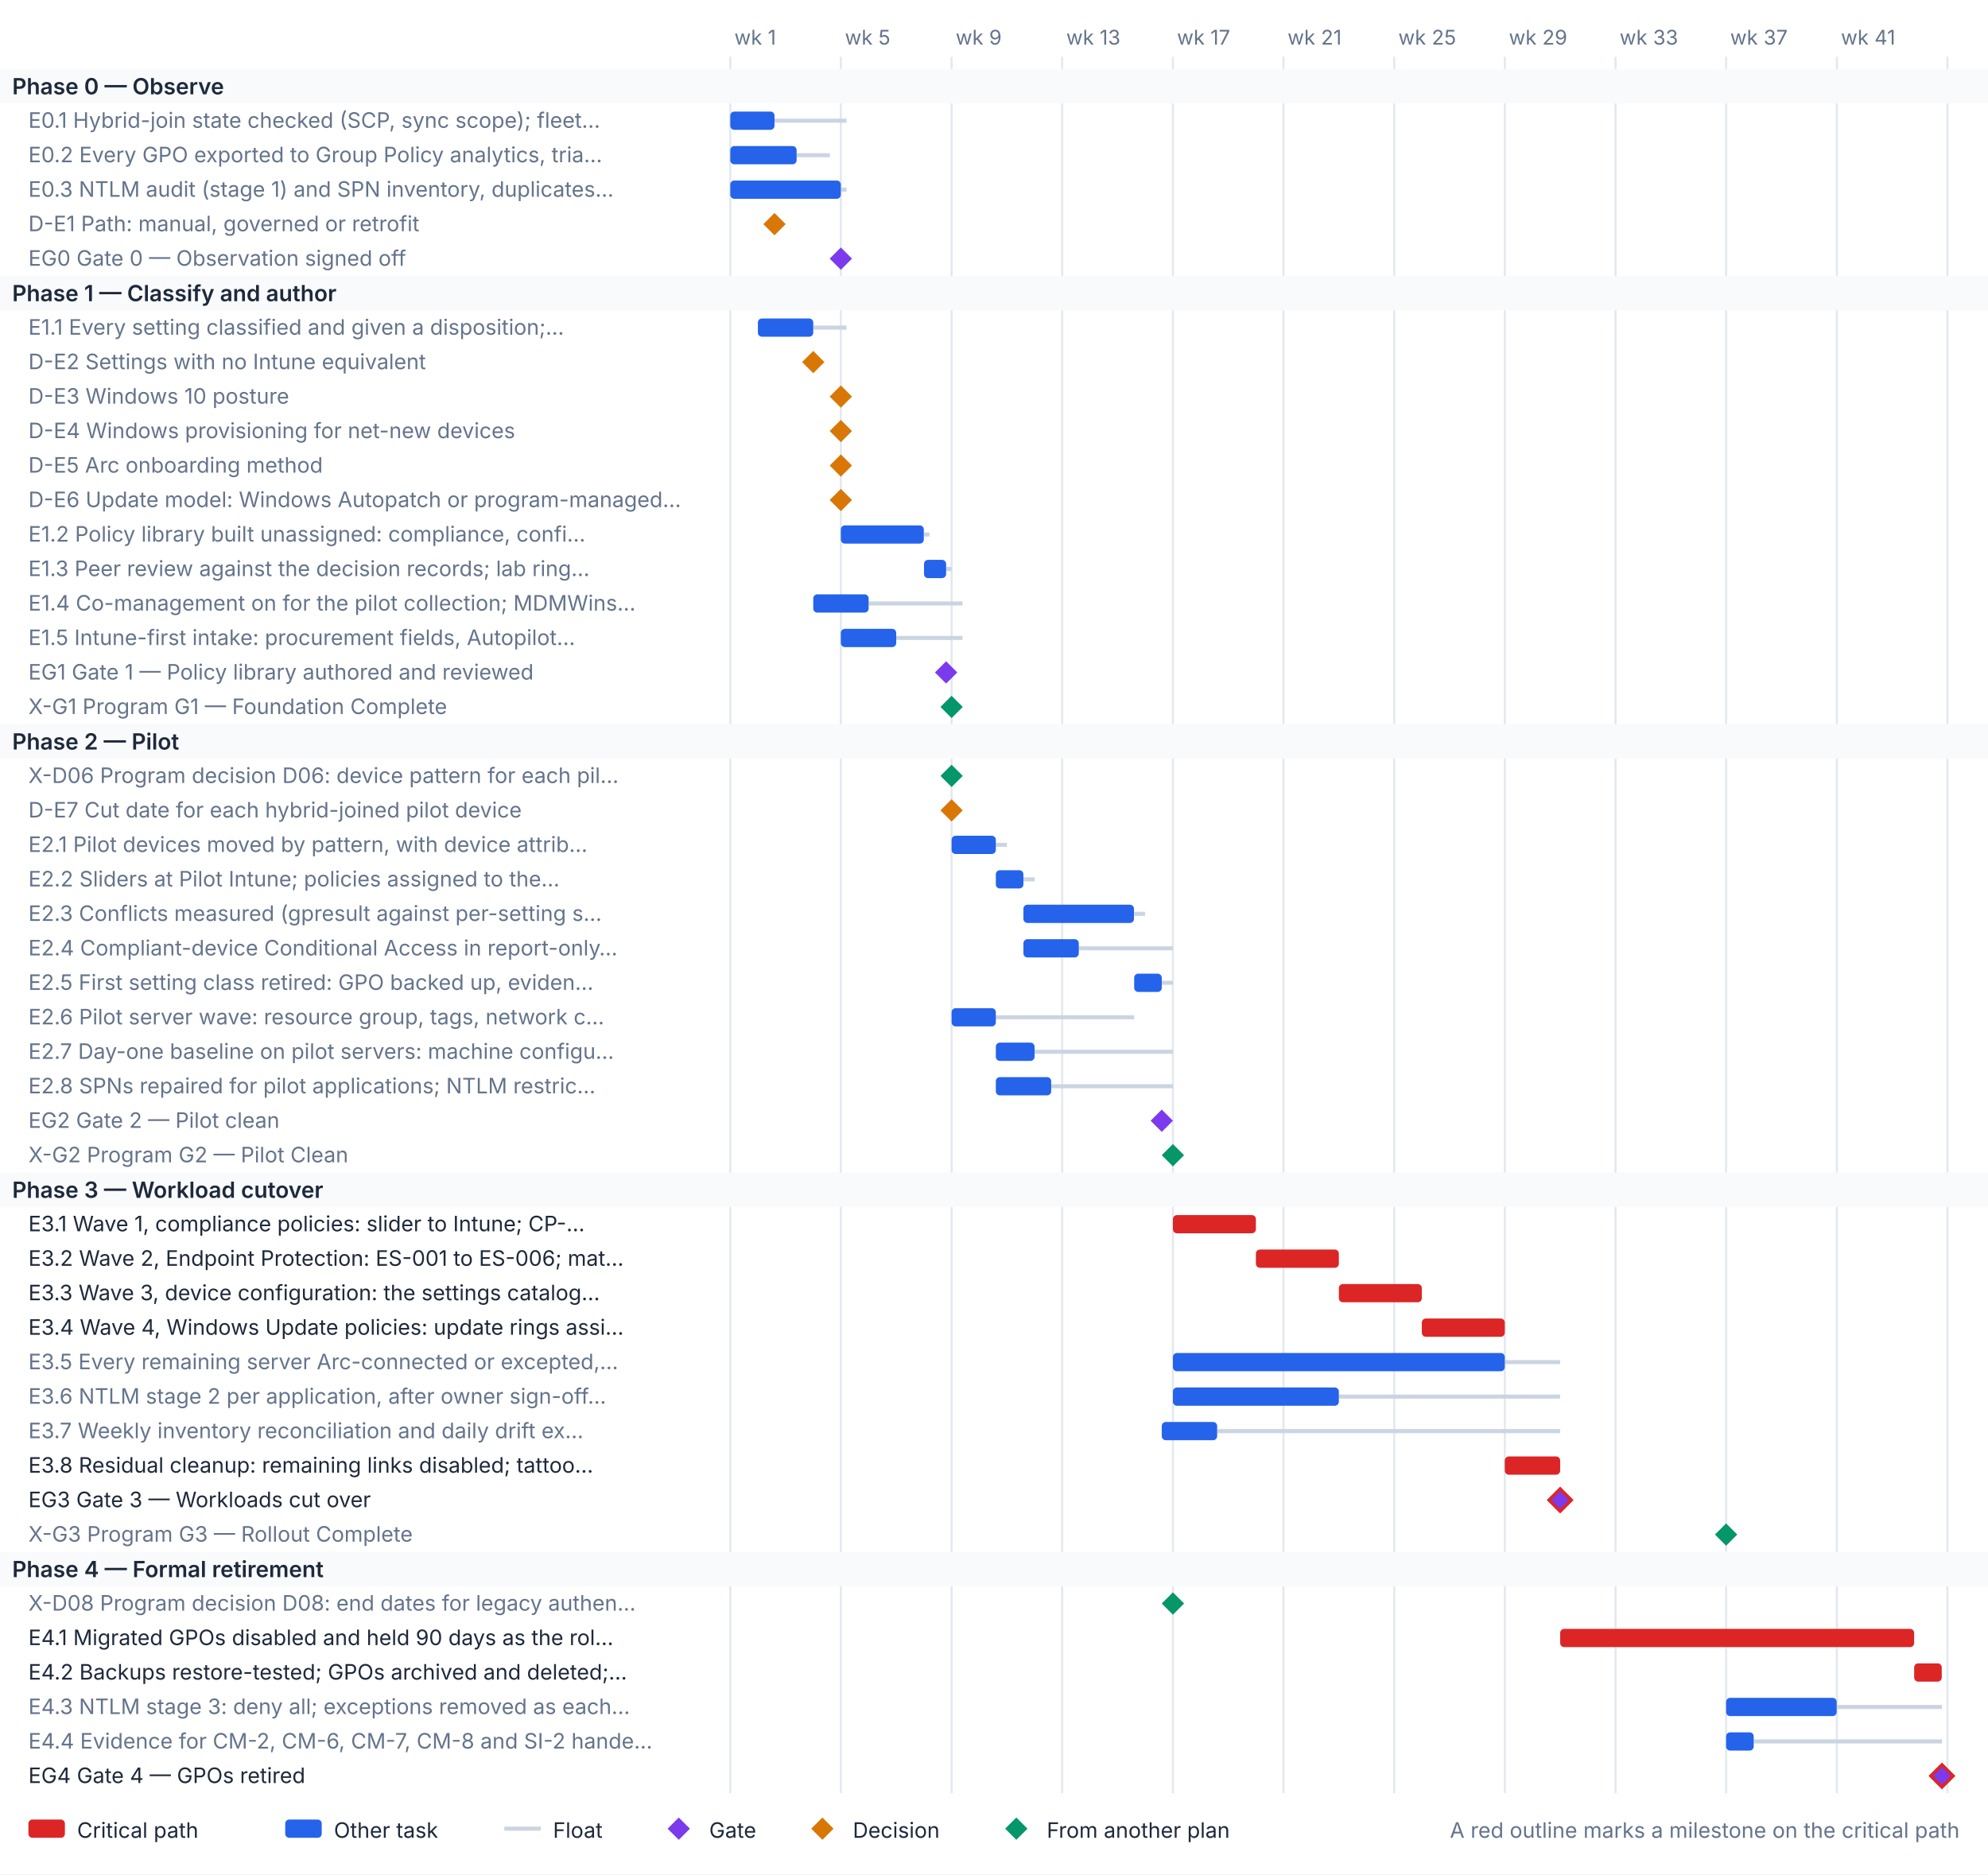
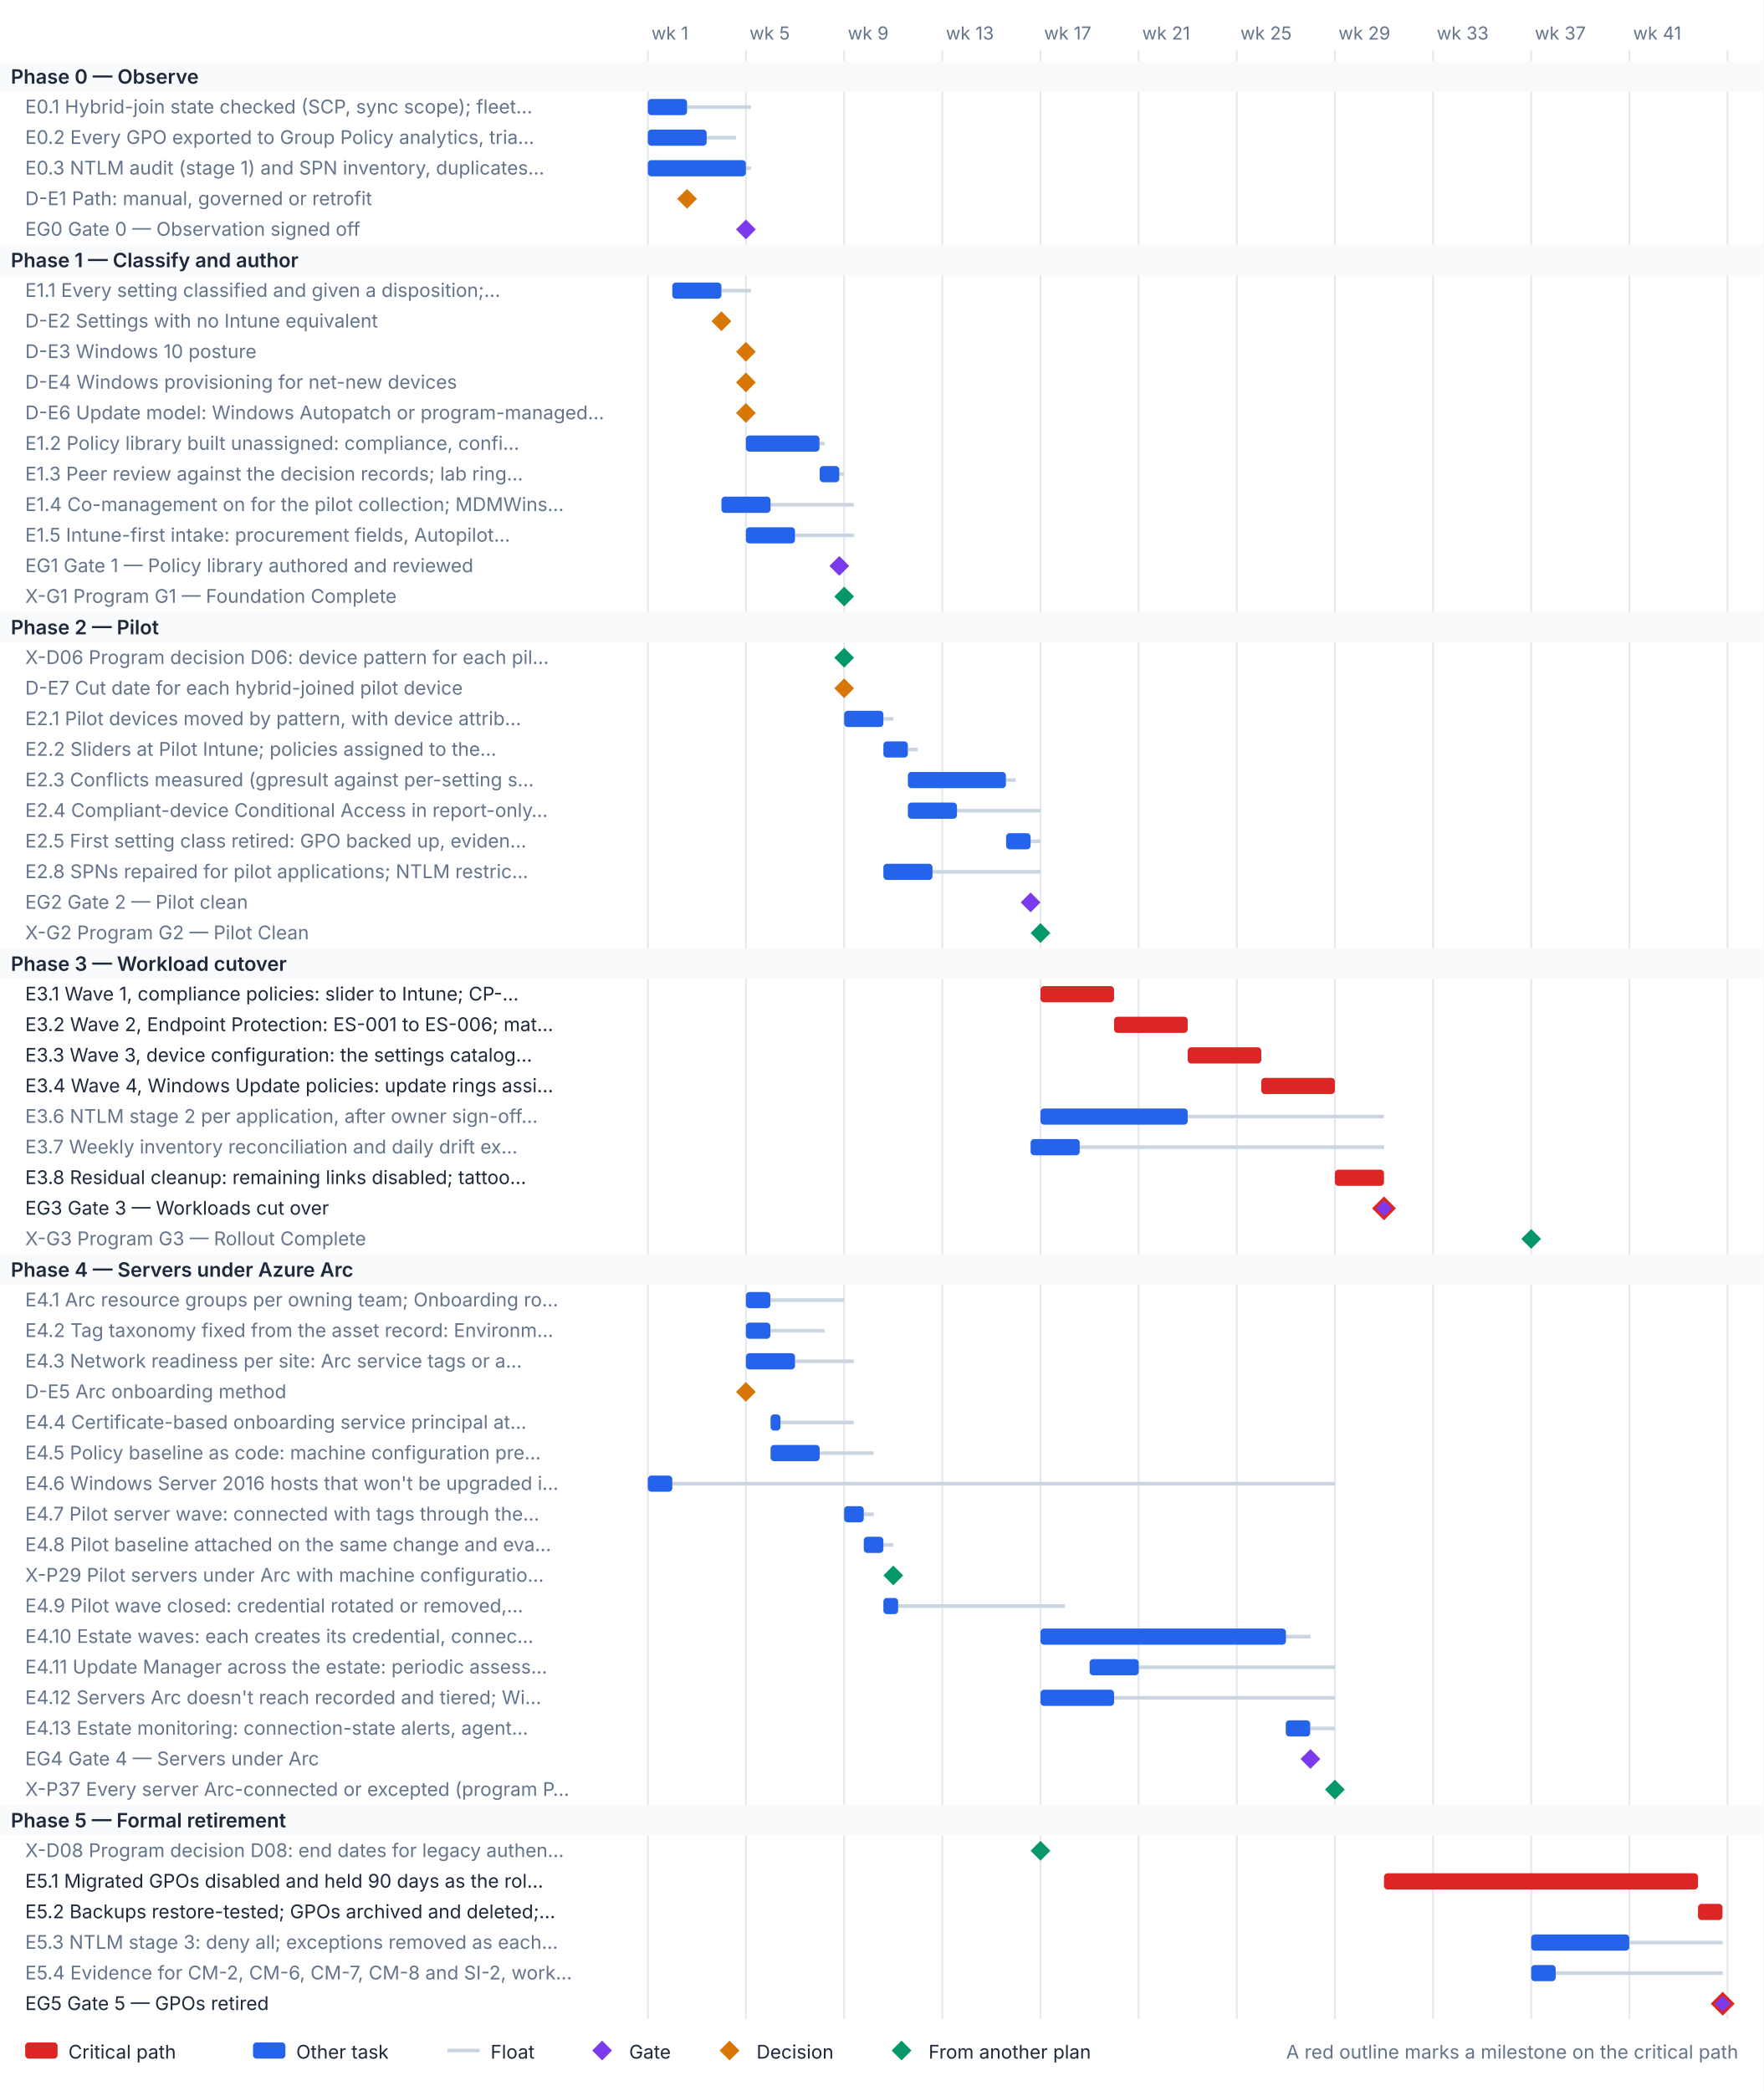
- <svg xmlns="http://www.w3.org/2000/svg" width="980" height="924" viewBox="0 0 980 924" role="img" aria-labelledby="t d" font-family="Inter, 'DM Sans', Arial, sans-serif">
-   <rect width="980" height="924" fill="#ffffff" />
-   <line x1="360.0" y1="28" x2="360.0" y2="884" stroke="#e2e8f0" stroke-width="1" />
+ <svg xmlns="http://www.w3.org/2000/svg" width="980" height="1162" viewBox="0 0 980 1162" role="img" aria-labelledby="t d" font-family="Inter, 'DM Sans', Arial, sans-serif">
+   <rect width="980" height="1162" fill="#ffffff" />
+   <line x1="360.0" y1="28" x2="360.0" y2="1122" stroke="#e2e8f0" stroke-width="1" />
  <text x="362.0" y="22" font-size="10" fill="#64748b">wk 1</text>
-   <line x1="414.5" y1="28" x2="414.5" y2="884" stroke="#e2e8f0" stroke-width="1" />
+   <line x1="414.5" y1="28" x2="414.5" y2="1122" stroke="#e2e8f0" stroke-width="1" />
  <text x="416.5" y="22" font-size="10" fill="#64748b">wk 5</text>
-   <line x1="469.1" y1="28" x2="469.1" y2="884" stroke="#e2e8f0" stroke-width="1" />
+   <line x1="469.1" y1="28" x2="469.1" y2="1122" stroke="#e2e8f0" stroke-width="1" />
  <text x="471.1" y="22" font-size="10" fill="#64748b">wk 9</text>
-   <line x1="523.6" y1="28" x2="523.6" y2="884" stroke="#e2e8f0" stroke-width="1" />
+   <line x1="523.6" y1="28" x2="523.6" y2="1122" stroke="#e2e8f0" stroke-width="1" />
  <text x="525.6" y="22" font-size="10" fill="#64748b">wk 13</text>
-   <line x1="578.2" y1="28" x2="578.2" y2="884" stroke="#e2e8f0" stroke-width="1" />
+   <line x1="578.2" y1="28" x2="578.2" y2="1122" stroke="#e2e8f0" stroke-width="1" />
  <text x="580.2" y="22" font-size="10" fill="#64748b">wk 17</text>
-   <line x1="632.7" y1="28" x2="632.7" y2="884" stroke="#e2e8f0" stroke-width="1" />
+   <line x1="632.7" y1="28" x2="632.7" y2="1122" stroke="#e2e8f0" stroke-width="1" />
  <text x="634.7" y="22" font-size="10" fill="#64748b">wk 21</text>
-   <line x1="687.3" y1="28" x2="687.3" y2="884" stroke="#e2e8f0" stroke-width="1" />
+   <line x1="687.3" y1="28" x2="687.3" y2="1122" stroke="#e2e8f0" stroke-width="1" />
  <text x="689.3" y="22" font-size="10" fill="#64748b">wk 25</text>
-   <line x1="741.8" y1="28" x2="741.8" y2="884" stroke="#e2e8f0" stroke-width="1" />
+   <line x1="741.8" y1="28" x2="741.8" y2="1122" stroke="#e2e8f0" stroke-width="1" />
  <text x="743.8" y="22" font-size="10" fill="#64748b">wk 29</text>
-   <line x1="796.4" y1="28" x2="796.4" y2="884" stroke="#e2e8f0" stroke-width="1" />
+   <line x1="796.4" y1="28" x2="796.4" y2="1122" stroke="#e2e8f0" stroke-width="1" />
  <text x="798.4" y="22" font-size="10" fill="#64748b">wk 33</text>
-   <line x1="850.9" y1="28" x2="850.9" y2="884" stroke="#e2e8f0" stroke-width="1" />
+   <line x1="850.9" y1="28" x2="850.9" y2="1122" stroke="#e2e8f0" stroke-width="1" />
  <text x="852.9" y="22" font-size="10" fill="#64748b">wk 37</text>
-   <line x1="905.5" y1="28" x2="905.5" y2="884" stroke="#e2e8f0" stroke-width="1" />
+   <line x1="905.5" y1="28" x2="905.5" y2="1122" stroke="#e2e8f0" stroke-width="1" />
  <text x="907.5" y="22" font-size="10" fill="#64748b">wk 41</text>
-   <line x1="960.0" y1="28" x2="960.0" y2="884" stroke="#e2e8f0" stroke-width="1" />
+   <line x1="960.0" y1="28" x2="960.0" y2="1122" stroke="#e2e8f0" stroke-width="1" />
  <rect x="0" y="34" width="980" height="17" fill="#f8fafc" />
  <text x="6" y="46.5" font-size="11" font-weight="600" fill="#1e293b">Phase 0 — Observe</text>
  <text x="14" y="63" font-size="10.5" fill="#64748b">E0.1  Hybrid-join state checked (SCP, sync scope); fleet…</text>
  <line x1="381.8" y1="59.5" x2="417.3" y2="59.5" stroke="#cbd5e1" stroke-width="2" />
  <rect x="360.0" y="55" width="21.8" height="9" rx="2" fill="#2563EB" />
  <text x="14" y="80" font-size="10.5" fill="#64748b">E0.2  Every GPO exported to Group Policy analytics, tria…</text>
  <line x1="392.7" y1="76.5" x2="409.1" y2="76.5" stroke="#cbd5e1" stroke-width="2" />
  <rect x="360.0" y="72" width="32.7" height="9" rx="2" fill="#2563EB" />
  <text x="14" y="97" font-size="10.5" fill="#64748b">E0.3  NTLM audit (stage 1) and SPN inventory, duplicates…</text>
  <line x1="414.5" y1="93.5" x2="417.3" y2="93.5" stroke="#cbd5e1" stroke-width="2" />
  <rect x="360.0" y="89" width="54.5" height="9" rx="2" fill="#2563EB" />
  <text x="14" y="114" font-size="10.5" fill="#64748b">D-E1  Path: manual, governed or retrofit</text>
  <path d="M381.8 105.0 L387.3 110.5 L381.8 116.0 L376.3 110.5 Z" fill="#D97706" />
  <text x="14" y="131" font-size="10.5" fill="#64748b">EG0  Gate 0 — Observation signed off</text>
  <path d="M414.5 122.0 L420.0 127.5 L414.5 133.0 L409.0 127.5 Z" fill="#7C3AED" />
  <rect x="0" y="136" width="980" height="17" fill="#f8fafc" />
  <text x="6" y="148.5" font-size="11" font-weight="600" fill="#1e293b">Phase 1 — Classify and author</text>
  <text x="14" y="165" font-size="10.5" fill="#64748b">E1.1  Every setting classified and given a disposition;…</text>
  <line x1="400.9" y1="161.5" x2="417.3" y2="161.5" stroke="#cbd5e1" stroke-width="2" />
  <rect x="373.6" y="157" width="27.3" height="9" rx="2" fill="#2563EB" />
  <text x="14" y="182" font-size="10.5" fill="#64748b">D-E2  Settings with no Intune equivalent</text>
  <path d="M400.9 173.0 L406.4 178.5 L400.9 184.0 L395.4 178.5 Z" fill="#D97706" />
  <text x="14" y="199" font-size="10.5" fill="#64748b">D-E3  Windows 10 posture</text>
  <path d="M414.5 190.0 L420.0 195.5 L414.5 201.0 L409.0 195.5 Z" fill="#D97706" />
  <text x="14" y="216" font-size="10.5" fill="#64748b">D-E4  Windows provisioning for net-new devices</text>
  <path d="M414.5 207.0 L420.0 212.5 L414.5 218.0 L409.0 212.5 Z" fill="#D97706" />
-   <text x="14" y="233" font-size="10.5" fill="#64748b">D-E5  Arc onboarding method</text>
+   <text x="14" y="233" font-size="10.5" fill="#64748b">D-E6  Update model: Windows Autopatch or program-managed…</text>
  <path d="M414.5 224.0 L420.0 229.5 L414.5 235.0 L409.0 229.5 Z" fill="#D97706" />
-   <text x="14" y="250" font-size="10.5" fill="#64748b">D-E6  Update model: Windows Autopatch or program-managed…</text>
-   <path d="M414.5 241.0 L420.0 246.5 L414.5 252.0 L409.0 246.5 Z" fill="#D97706" />
-   <text x="14" y="267" font-size="10.5" fill="#64748b">E1.2  Policy library built unassigned: compliance, confi…</text>
-   <line x1="455.5" y1="263.5" x2="458.2" y2="263.5" stroke="#cbd5e1" stroke-width="2" />
-   <rect x="414.5" y="259" width="40.9" height="9" rx="2" fill="#2563EB" />
-   <text x="14" y="284" font-size="10.5" fill="#64748b">E1.3  Peer review against the decision records; lab ring…</text>
-   <line x1="466.4" y1="280.5" x2="469.1" y2="280.5" stroke="#cbd5e1" stroke-width="2" />
-   <rect x="455.5" y="276" width="10.9" height="9" rx="2" fill="#2563EB" />
-   <text x="14" y="301" font-size="10.5" fill="#64748b">E1.4  Co-management on for the pilot collection; MDMWins…</text>
-   <line x1="428.2" y1="297.5" x2="474.5" y2="297.5" stroke="#cbd5e1" stroke-width="2" />
-   <rect x="400.9" y="293" width="27.3" height="9" rx="2" fill="#2563EB" />
-   <text x="14" y="318" font-size="10.5" fill="#64748b">E1.5  Intune-first intake: procurement fields, Autopilot…</text>
-   <line x1="441.8" y1="314.5" x2="474.5" y2="314.5" stroke="#cbd5e1" stroke-width="2" />
-   <rect x="414.5" y="310" width="27.3" height="9" rx="2" fill="#2563EB" />
-   <text x="14" y="335" font-size="10.5" fill="#64748b">EG1  Gate 1 — Policy library authored and reviewed</text>
-   <path d="M466.4 326.0 L471.9 331.5 L466.4 337.0 L460.9 331.5 Z" fill="#7C3AED" />
-   <text x="14" y="352" font-size="10.5" fill="#64748b">X-G1  Program G1 — Foundation Complete</text>
-   <path d="M469.1 343.0 L474.6 348.5 L469.1 354.0 L463.6 348.5 Z" fill="#059669" />
-   <rect x="0" y="357" width="980" height="17" fill="#f8fafc" />
-   <text x="6" y="369.5" font-size="11" font-weight="600" fill="#1e293b">Phase 2 — Pilot</text>
-   <text x="14" y="386" font-size="10.5" fill="#64748b">X-D06  Program decision D06: device pattern for each pil…</text>
-   <path d="M469.1 377.0 L474.6 382.5 L469.1 388.0 L463.6 382.5 Z" fill="#059669" />
-   <text x="14" y="403" font-size="10.5" fill="#64748b">D-E7  Cut date for each hybrid-joined pilot device</text>
-   <path d="M469.1 394.0 L474.6 399.5 L469.1 405.0 L463.6 399.5 Z" fill="#D97706" />
-   <text x="14" y="420" font-size="10.5" fill="#64748b">E2.1  Pilot devices moved by pattern, with device attrib…</text>
-   <line x1="490.9" y1="416.5" x2="496.4" y2="416.5" stroke="#cbd5e1" stroke-width="2" />
-   <rect x="469.1" y="412" width="21.8" height="9" rx="2" fill="#2563EB" />
-   <text x="14" y="437" font-size="10.5" fill="#64748b">E2.2  Sliders at Pilot Intune; policies assigned to the…</text>
-   <line x1="504.5" y1="433.5" x2="510.0" y2="433.5" stroke="#cbd5e1" stroke-width="2" />
-   <rect x="490.9" y="429" width="13.6" height="9" rx="2" fill="#2563EB" />
-   <text x="14" y="454" font-size="10.5" fill="#64748b">E2.3  Conflicts measured (gpresult against per-setting s…</text>
-   <line x1="559.1" y1="450.5" x2="564.5" y2="450.5" stroke="#cbd5e1" stroke-width="2" />
-   <rect x="504.5" y="446" width="54.5" height="9" rx="2" fill="#2563EB" />
-   <text x="14" y="471" font-size="10.5" fill="#64748b">E2.4  Compliant-device Conditional Access in report-only…</text>
-   <line x1="531.8" y1="467.5" x2="578.2" y2="467.5" stroke="#cbd5e1" stroke-width="2" />
-   <rect x="504.5" y="463" width="27.3" height="9" rx="2" fill="#2563EB" />
-   <text x="14" y="488" font-size="10.5" fill="#64748b">E2.5  First setting class retired: GPO backed up, eviden…</text>
-   <line x1="572.7" y1="484.5" x2="578.2" y2="484.5" stroke="#cbd5e1" stroke-width="2" />
-   <rect x="559.1" y="480" width="13.6" height="9" rx="2" fill="#2563EB" />
-   <text x="14" y="505" font-size="10.5" fill="#64748b">E2.6  Pilot server wave: resource group, tags, network c…</text>
-   <line x1="490.9" y1="501.5" x2="559.1" y2="501.5" stroke="#cbd5e1" stroke-width="2" />
-   <rect x="469.1" y="497" width="21.8" height="9" rx="2" fill="#2563EB" />
-   <text x="14" y="522" font-size="10.5" fill="#64748b">E2.7  Day-one baseline on pilot servers: machine configu…</text>
-   <line x1="510.0" y1="518.5" x2="578.2" y2="518.5" stroke="#cbd5e1" stroke-width="2" />
-   <rect x="490.9" y="514" width="19.1" height="9" rx="2" fill="#2563EB" />
-   <text x="14" y="539" font-size="10.5" fill="#64748b">E2.8  SPNs repaired for pilot applications; NTLM restric…</text>
-   <line x1="518.2" y1="535.5" x2="578.2" y2="535.5" stroke="#cbd5e1" stroke-width="2" />
-   <rect x="490.9" y="531" width="27.3" height="9" rx="2" fill="#2563EB" />
-   <text x="14" y="556" font-size="10.5" fill="#64748b">EG2  Gate 2 — Pilot clean</text>
-   <path d="M572.7 547.0 L578.2 552.5 L572.7 558.0 L567.2 552.5 Z" fill="#7C3AED" />
-   <text x="14" y="573" font-size="10.5" fill="#64748b">X-G2  Program G2 — Pilot Clean</text>
-   <path d="M578.2 564.0 L583.7 569.5 L578.2 575.0 L572.7 569.5 Z" fill="#059669" />
-   <rect x="0" y="578" width="980" height="17" fill="#f8fafc" />
-   <text x="6" y="590.5" font-size="11" font-weight="600" fill="#1e293b">Phase 3 — Workload cutover</text>
-   <text x="14" y="607" font-size="10.5" fill="#1e293b">E3.1  Wave 1, compliance policies: slider to Intune; CP-…</text>
-   <rect x="578.2" y="599" width="40.9" height="9" rx="2" fill="#DC2626" />
-   <text x="14" y="624" font-size="10.5" fill="#1e293b">E3.2  Wave 2, Endpoint Protection: ES-001 to ES-006; mat…</text>
-   <rect x="619.1" y="616" width="40.9" height="9" rx="2" fill="#DC2626" />
-   <text x="14" y="641" font-size="10.5" fill="#1e293b">E3.3  Wave 3, device configuration: the settings catalog…</text>
-   <rect x="660.0" y="633" width="40.9" height="9" rx="2" fill="#DC2626" />
-   <text x="14" y="658" font-size="10.5" fill="#1e293b">E3.4  Wave 4, Windows Update policies: update rings assi…</text>
-   <rect x="700.9" y="650" width="40.9" height="9" rx="2" fill="#DC2626" />
-   <text x="14" y="675" font-size="10.5" fill="#64748b">E3.5  Every remaining server Arc-connected or excepted,…</text>
-   <line x1="741.8" y1="671.5" x2="769.1" y2="671.5" stroke="#cbd5e1" stroke-width="2" />
-   <rect x="578.2" y="667" width="163.6" height="9" rx="2" fill="#2563EB" />
-   <text x="14" y="692" font-size="10.5" fill="#64748b">E3.6  NTLM stage 2 per application, after owner sign-off…</text>
-   <line x1="660.0" y1="688.5" x2="769.1" y2="688.5" stroke="#cbd5e1" stroke-width="2" />
-   <rect x="578.2" y="684" width="81.8" height="9" rx="2" fill="#2563EB" />
-   <text x="14" y="709" font-size="10.5" fill="#64748b">E3.7  Weekly inventory reconciliation and daily drift ex…</text>
-   <line x1="600.0" y1="705.5" x2="769.1" y2="705.5" stroke="#cbd5e1" stroke-width="2" />
-   <rect x="572.7" y="701" width="27.3" height="9" rx="2" fill="#2563EB" />
-   <text x="14" y="726" font-size="10.5" fill="#1e293b">E3.8  Residual cleanup: remaining links disabled; tattoo…</text>
-   <rect x="741.8" y="718" width="27.3" height="9" rx="2" fill="#DC2626" />
-   <text x="14" y="743" font-size="10.5" fill="#1e293b">EG3  Gate 3 — Workloads cut over</text>
-   <path d="M769.1 734.0 L774.6 739.5 L769.1 745.0 L763.6 739.5 Z" fill="#7C3AED" stroke="#DC2626" stroke-width="1.6" />
-   <text x="14" y="760" font-size="10.5" fill="#64748b">X-G3  Program G3 — Rollout Complete</text>
-   <path d="M850.9 751.0 L856.4 756.5 L850.9 762.0 L845.4 756.5 Z" fill="#059669" />
-   <rect x="0" y="765" width="980" height="17" fill="#f8fafc" />
-   <text x="6" y="777.5" font-size="11" font-weight="600" fill="#1e293b">Phase 4 — Formal retirement</text>
-   <text x="14" y="794" font-size="10.5" fill="#64748b">X-D08  Program decision D08: end dates for legacy authen…</text>
-   <path d="M578.2 785.0 L583.7 790.5 L578.2 796.0 L572.7 790.5 Z" fill="#059669" />
-   <text x="14" y="811" font-size="10.5" fill="#1e293b">E4.1  Migrated GPOs disabled and held 90 days as the rol…</text>
-   <rect x="769.1" y="803" width="174.5" height="9" rx="2" fill="#DC2626" />
-   <text x="14" y="828" font-size="10.5" fill="#1e293b">E4.2  Backups restore-tested; GPOs archived and deleted;…</text>
-   <rect x="943.6" y="820" width="13.6" height="9" rx="2" fill="#DC2626" />
-   <text x="14" y="845" font-size="10.5" fill="#64748b">E4.3  NTLM stage 3: deny all; exceptions removed as each…</text>
-   <line x1="905.5" y1="841.5" x2="957.3" y2="841.5" stroke="#cbd5e1" stroke-width="2" />
-   <rect x="850.9" y="837" width="54.5" height="9" rx="2" fill="#2563EB" />
-   <text x="14" y="862" font-size="10.5" fill="#64748b">E4.4  Evidence for CM-2, CM-6, CM-7, CM-8 and SI-2 hande…</text>
-   <line x1="864.5" y1="858.5" x2="957.3" y2="858.5" stroke="#cbd5e1" stroke-width="2" />
-   <rect x="850.9" y="854" width="13.6" height="9" rx="2" fill="#2563EB" />
-   <text x="14" y="879" font-size="10.5" fill="#1e293b">EG4  Gate 4 — GPOs retired</text>
-   <path d="M957.3 870.0 L962.8 875.5 L957.3 881.0 L951.8 875.5 Z" fill="#7C3AED" stroke="#DC2626" stroke-width="1.6" />
-   <rect x="14" y="897" width="18" height="9" rx="2" fill="#DC2626" />
-   <text x="38" y="906" font-size="10.5" fill="#1e293b">Critical path</text>
-   <rect x="140.6" y="897" width="18" height="9" rx="2" fill="#2563EB" />
-   <text x="164.6" y="906" font-size="10.5" fill="#1e293b">Other task</text>
-   <line x1="248.6" y1="901.5" x2="266.6" y2="901.5" stroke="#cbd5e1" stroke-width="2" />
-   <text x="272.6" y="906" font-size="10.5" fill="#1e293b">Float</text>
-   <path d="M334.6 896 L340.1 901.5 L334.6 907 L329.1 901.5 Z" fill="#7C3AED" />
-   <text x="349.6" y="906" font-size="10.5" fill="#1e293b">Gate</text>
-   <path d="M405.4 896 L410.9 901.5 L405.4 907 L399.9 901.5 Z" fill="#D97706" />
-   <text x="420.4" y="906" font-size="10.5" fill="#1e293b">Decision</text>
-   <path d="M501.0 896 L506.5 901.5 L501.0 907 L495.5 901.5 Z" fill="#059669" />
-   <text x="516.0" y="906" font-size="10.5" fill="#1e293b">From another plan</text>
-   <text x="966" y="906" font-size="10.5" fill="#64748b" text-anchor="end">A red outline marks a milestone on the critical path</text>
+   <text x="14" y="250" font-size="10.5" fill="#64748b">E1.2  Policy library built unassigned: compliance, confi…</text>
+   <line x1="455.5" y1="246.5" x2="458.2" y2="246.5" stroke="#cbd5e1" stroke-width="2" />
+   <rect x="414.5" y="242" width="40.9" height="9" rx="2" fill="#2563EB" />
+   <text x="14" y="267" font-size="10.5" fill="#64748b">E1.3  Peer review against the decision records; lab ring…</text>
+   <line x1="466.4" y1="263.5" x2="469.1" y2="263.5" stroke="#cbd5e1" stroke-width="2" />
+   <rect x="455.5" y="259" width="10.9" height="9" rx="2" fill="#2563EB" />
+   <text x="14" y="284" font-size="10.5" fill="#64748b">E1.4  Co-management on for the pilot collection; MDMWins…</text>
+   <line x1="428.2" y1="280.5" x2="474.5" y2="280.5" stroke="#cbd5e1" stroke-width="2" />
+   <rect x="400.9" y="276" width="27.3" height="9" rx="2" fill="#2563EB" />
+   <text x="14" y="301" font-size="10.5" fill="#64748b">E1.5  Intune-first intake: procurement fields, Autopilot…</text>
+   <line x1="441.8" y1="297.5" x2="474.5" y2="297.5" stroke="#cbd5e1" stroke-width="2" />
+   <rect x="414.5" y="293" width="27.3" height="9" rx="2" fill="#2563EB" />
+   <text x="14" y="318" font-size="10.5" fill="#64748b">EG1  Gate 1 — Policy library authored and reviewed</text>
+   <path d="M466.4 309.0 L471.9 314.5 L466.4 320.0 L460.9 314.5 Z" fill="#7C3AED" />
+   <text x="14" y="335" font-size="10.5" fill="#64748b">X-G1  Program G1 — Foundation Complete</text>
+   <path d="M469.1 326.0 L474.6 331.5 L469.1 337.0 L463.6 331.5 Z" fill="#059669" />
+   <rect x="0" y="340" width="980" height="17" fill="#f8fafc" />
+   <text x="6" y="352.5" font-size="11" font-weight="600" fill="#1e293b">Phase 2 — Pilot</text>
+   <text x="14" y="369" font-size="10.5" fill="#64748b">X-D06  Program decision D06: device pattern for each pil…</text>
+   <path d="M469.1 360.0 L474.6 365.5 L469.1 371.0 L463.6 365.5 Z" fill="#059669" />
+   <text x="14" y="386" font-size="10.5" fill="#64748b">D-E7  Cut date for each hybrid-joined pilot device</text>
+   <path d="M469.1 377.0 L474.6 382.5 L469.1 388.0 L463.6 382.5 Z" fill="#D97706" />
+   <text x="14" y="403" font-size="10.5" fill="#64748b">E2.1  Pilot devices moved by pattern, with device attrib…</text>
+   <line x1="490.9" y1="399.5" x2="496.4" y2="399.5" stroke="#cbd5e1" stroke-width="2" />
+   <rect x="469.1" y="395" width="21.8" height="9" rx="2" fill="#2563EB" />
+   <text x="14" y="420" font-size="10.5" fill="#64748b">E2.2  Sliders at Pilot Intune; policies assigned to the…</text>
+   <line x1="504.5" y1="416.5" x2="510.0" y2="416.5" stroke="#cbd5e1" stroke-width="2" />
+   <rect x="490.9" y="412" width="13.6" height="9" rx="2" fill="#2563EB" />
+   <text x="14" y="437" font-size="10.5" fill="#64748b">E2.3  Conflicts measured (gpresult against per-setting s…</text>
+   <line x1="559.1" y1="433.5" x2="564.5" y2="433.5" stroke="#cbd5e1" stroke-width="2" />
+   <rect x="504.5" y="429" width="54.5" height="9" rx="2" fill="#2563EB" />
+   <text x="14" y="454" font-size="10.5" fill="#64748b">E2.4  Compliant-device Conditional Access in report-only…</text>
+   <line x1="531.8" y1="450.5" x2="578.2" y2="450.5" stroke="#cbd5e1" stroke-width="2" />
+   <rect x="504.5" y="446" width="27.3" height="9" rx="2" fill="#2563EB" />
+   <text x="14" y="471" font-size="10.5" fill="#64748b">E2.5  First setting class retired: GPO backed up, eviden…</text>
+   <line x1="572.7" y1="467.5" x2="578.2" y2="467.5" stroke="#cbd5e1" stroke-width="2" />
+   <rect x="559.1" y="463" width="13.6" height="9" rx="2" fill="#2563EB" />
+   <text x="14" y="488" font-size="10.5" fill="#64748b">E2.8  SPNs repaired for pilot applications; NTLM restric…</text>
+   <line x1="518.2" y1="484.5" x2="578.2" y2="484.5" stroke="#cbd5e1" stroke-width="2" />
+   <rect x="490.9" y="480" width="27.3" height="9" rx="2" fill="#2563EB" />
+   <text x="14" y="505" font-size="10.5" fill="#64748b">EG2  Gate 2 — Pilot clean</text>
+   <path d="M572.7 496.0 L578.2 501.5 L572.7 507.0 L567.2 501.5 Z" fill="#7C3AED" />
+   <text x="14" y="522" font-size="10.5" fill="#64748b">X-G2  Program G2 — Pilot Clean</text>
+   <path d="M578.2 513.0 L583.7 518.5 L578.2 524.0 L572.7 518.5 Z" fill="#059669" />
+   <rect x="0" y="527" width="980" height="17" fill="#f8fafc" />
+   <text x="6" y="539.5" font-size="11" font-weight="600" fill="#1e293b">Phase 3 — Workload cutover</text>
+   <text x="14" y="556" font-size="10.5" fill="#1e293b">E3.1  Wave 1, compliance policies: slider to Intune; CP-…</text>
+   <rect x="578.2" y="548" width="40.9" height="9" rx="2" fill="#DC2626" />
+   <text x="14" y="573" font-size="10.5" fill="#1e293b">E3.2  Wave 2, Endpoint Protection: ES-001 to ES-006; mat…</text>
+   <rect x="619.1" y="565" width="40.9" height="9" rx="2" fill="#DC2626" />
+   <text x="14" y="590" font-size="10.5" fill="#1e293b">E3.3  Wave 3, device configuration: the settings catalog…</text>
+   <rect x="660.0" y="582" width="40.9" height="9" rx="2" fill="#DC2626" />
+   <text x="14" y="607" font-size="10.5" fill="#1e293b">E3.4  Wave 4, Windows Update policies: update rings assi…</text>
+   <rect x="700.9" y="599" width="40.9" height="9" rx="2" fill="#DC2626" />
+   <text x="14" y="624" font-size="10.5" fill="#64748b">E3.6  NTLM stage 2 per application, after owner sign-off…</text>
+   <line x1="660.0" y1="620.5" x2="769.1" y2="620.5" stroke="#cbd5e1" stroke-width="2" />
+   <rect x="578.2" y="616" width="81.8" height="9" rx="2" fill="#2563EB" />
+   <text x="14" y="641" font-size="10.5" fill="#64748b">E3.7  Weekly inventory reconciliation and daily drift ex…</text>
+   <line x1="600.0" y1="637.5" x2="769.1" y2="637.5" stroke="#cbd5e1" stroke-width="2" />
+   <rect x="572.7" y="633" width="27.3" height="9" rx="2" fill="#2563EB" />
+   <text x="14" y="658" font-size="10.5" fill="#1e293b">E3.8  Residual cleanup: remaining links disabled; tattoo…</text>
+   <rect x="741.8" y="650" width="27.3" height="9" rx="2" fill="#DC2626" />
+   <text x="14" y="675" font-size="10.5" fill="#1e293b">EG3  Gate 3 — Workloads cut over</text>
+   <path d="M769.1 666.0 L774.6 671.5 L769.1 677.0 L763.6 671.5 Z" fill="#7C3AED" stroke="#DC2626" stroke-width="1.6" />
+   <text x="14" y="692" font-size="10.5" fill="#64748b">X-G3  Program G3 — Rollout Complete</text>
+   <path d="M850.9 683.0 L856.4 688.5 L850.9 694.0 L845.4 688.5 Z" fill="#059669" />
+   <rect x="0" y="697" width="980" height="17" fill="#f8fafc" />
+   <text x="6" y="709.5" font-size="11" font-weight="600" fill="#1e293b">Phase 4 — Servers under Azure Arc</text>
+   <text x="14" y="726" font-size="10.5" fill="#64748b">E4.1  Arc resource groups per owning team; Onboarding ro…</text>
+   <line x1="428.2" y1="722.5" x2="469.1" y2="722.5" stroke="#cbd5e1" stroke-width="2" />
+   <rect x="414.5" y="718" width="13.6" height="9" rx="2" fill="#2563EB" />
+   <text x="14" y="743" font-size="10.5" fill="#64748b">E4.2  Tag taxonomy fixed from the asset record: Environm…</text>
+   <line x1="428.2" y1="739.5" x2="458.2" y2="739.5" stroke="#cbd5e1" stroke-width="2" />
+   <rect x="414.5" y="735" width="13.6" height="9" rx="2" fill="#2563EB" />
+   <text x="14" y="760" font-size="10.5" fill="#64748b">E4.3  Network readiness per site: Arc service tags or a…</text>
+   <line x1="441.8" y1="756.5" x2="474.5" y2="756.5" stroke="#cbd5e1" stroke-width="2" />
+   <rect x="414.5" y="752" width="27.3" height="9" rx="2" fill="#2563EB" />
+   <text x="14" y="777" font-size="10.5" fill="#64748b">D-E5  Arc onboarding method</text>
+   <path d="M414.5 768.0 L420.0 773.5 L414.5 779.0 L409.0 773.5 Z" fill="#D97706" />
+   <text x="14" y="794" font-size="10.5" fill="#64748b">E4.4  Certificate-based onboarding service principal at…</text>
+   <line x1="433.6" y1="790.5" x2="474.5" y2="790.5" stroke="#cbd5e1" stroke-width="2" />
+   <rect x="428.2" y="786" width="5.5" height="9" rx="2" fill="#2563EB" />
+   <text x="14" y="811" font-size="10.5" fill="#64748b">E4.5  Policy baseline as code: machine configuration pre…</text>
+   <line x1="455.5" y1="807.5" x2="485.5" y2="807.5" stroke="#cbd5e1" stroke-width="2" />
+   <rect x="428.2" y="803" width="27.3" height="9" rx="2" fill="#2563EB" />
+   <text x="14" y="828" font-size="10.5" fill="#64748b">E4.6  Windows Server 2016 hosts that won't be upgraded i…</text>
+   <line x1="373.6" y1="824.5" x2="741.8" y2="824.5" stroke="#cbd5e1" stroke-width="2" />
+   <rect x="360.0" y="820" width="13.6" height="9" rx="2" fill="#2563EB" />
+   <text x="14" y="845" font-size="10.5" fill="#64748b">E4.7  Pilot server wave: connected with tags through the…</text>
+   <line x1="480.0" y1="841.5" x2="485.5" y2="841.5" stroke="#cbd5e1" stroke-width="2" />
+   <rect x="469.1" y="837" width="10.9" height="9" rx="2" fill="#2563EB" />
+   <text x="14" y="862" font-size="10.5" fill="#64748b">E4.8  Pilot baseline attached on the same change and eva…</text>
+   <line x1="490.9" y1="858.5" x2="496.4" y2="858.5" stroke="#cbd5e1" stroke-width="2" />
+   <rect x="480.0" y="854" width="10.9" height="9" rx="2" fill="#2563EB" />
+   <text x="14" y="879" font-size="10.5" fill="#64748b">X-P29  Pilot servers under Arc with machine configuratio…</text>
+   <path d="M496.4 870.0 L501.9 875.5 L496.4 881.0 L490.9 875.5 Z" fill="#059669" />
+   <text x="14" y="896" font-size="10.5" fill="#64748b">E4.9  Pilot wave closed: credential rotated or removed,…</text>
+   <line x1="499.1" y1="892.5" x2="591.8" y2="892.5" stroke="#cbd5e1" stroke-width="2" />
+   <rect x="490.9" y="888" width="8.2" height="9" rx="2" fill="#2563EB" />
+   <text x="14" y="913" font-size="10.5" fill="#64748b">E4.10  Estate waves: each creates its credential, connec…</text>
+   <line x1="714.5" y1="909.5" x2="728.2" y2="909.5" stroke="#cbd5e1" stroke-width="2" />
+   <rect x="578.2" y="905" width="136.4" height="9" rx="2" fill="#2563EB" />
+   <text x="14" y="930" font-size="10.5" fill="#64748b">E4.11  Update Manager across the estate: periodic assess…</text>
+   <line x1="632.7" y1="926.5" x2="741.8" y2="926.5" stroke="#cbd5e1" stroke-width="2" />
+   <rect x="605.5" y="922" width="27.3" height="9" rx="2" fill="#2563EB" />
+   <text x="14" y="947" font-size="10.5" fill="#64748b">E4.12  Servers Arc doesn't reach recorded and tiered; Wi…</text>
+   <line x1="619.1" y1="943.5" x2="741.8" y2="943.5" stroke="#cbd5e1" stroke-width="2" />
+   <rect x="578.2" y="939" width="40.9" height="9" rx="2" fill="#2563EB" />
+   <text x="14" y="964" font-size="10.5" fill="#64748b">E4.13  Estate monitoring: connection-state alerts, agent…</text>
+   <line x1="728.2" y1="960.5" x2="741.8" y2="960.5" stroke="#cbd5e1" stroke-width="2" />
+   <rect x="714.5" y="956" width="13.6" height="9" rx="2" fill="#2563EB" />
+   <text x="14" y="981" font-size="10.5" fill="#64748b">EG4  Gate 4 — Servers under Arc</text>
+   <path d="M728.2 972.0 L733.7 977.5 L728.2 983.0 L722.7 977.5 Z" fill="#7C3AED" />
+   <text x="14" y="998" font-size="10.5" fill="#64748b">X-P37  Every server Arc-connected or excepted (program P…</text>
+   <path d="M741.8 989.0 L747.3 994.5 L741.8 1000.0 L736.3 994.5 Z" fill="#059669" />
+   <rect x="0" y="1003" width="980" height="17" fill="#f8fafc" />
+   <text x="6" y="1015.5" font-size="11" font-weight="600" fill="#1e293b">Phase 5 — Formal retirement</text>
+   <text x="14" y="1032" font-size="10.5" fill="#64748b">X-D08  Program decision D08: end dates for legacy authen…</text>
+   <path d="M578.2 1023.0 L583.7 1028.5 L578.2 1034.0 L572.7 1028.5 Z" fill="#059669" />
+   <text x="14" y="1049" font-size="10.5" fill="#1e293b">E5.1  Migrated GPOs disabled and held 90 days as the rol…</text>
+   <rect x="769.1" y="1041" width="174.5" height="9" rx="2" fill="#DC2626" />
+   <text x="14" y="1066" font-size="10.5" fill="#1e293b">E5.2  Backups restore-tested; GPOs archived and deleted;…</text>
+   <rect x="943.6" y="1058" width="13.6" height="9" rx="2" fill="#DC2626" />
+   <text x="14" y="1083" font-size="10.5" fill="#64748b">E5.3  NTLM stage 3: deny all; exceptions removed as each…</text>
+   <line x1="905.5" y1="1079.5" x2="957.3" y2="1079.5" stroke="#cbd5e1" stroke-width="2" />
+   <rect x="850.9" y="1075" width="54.5" height="9" rx="2" fill="#2563EB" />
+   <text x="14" y="1100" font-size="10.5" fill="#64748b">E5.4  Evidence for CM-2, CM-6, CM-7, CM-8 and SI-2, work…</text>
+   <line x1="864.5" y1="1096.5" x2="957.3" y2="1096.5" stroke="#cbd5e1" stroke-width="2" />
+   <rect x="850.9" y="1092" width="13.6" height="9" rx="2" fill="#2563EB" />
+   <text x="14" y="1117" font-size="10.5" fill="#1e293b">EG5  Gate 5 — GPOs retired</text>
+   <path d="M957.3 1108.0 L962.8 1113.5 L957.3 1119.0 L951.8 1113.5 Z" fill="#7C3AED" stroke="#DC2626" stroke-width="1.6" />
+   <rect x="14" y="1135" width="18" height="9" rx="2" fill="#DC2626" />
+   <text x="38" y="1144" font-size="10.5" fill="#1e293b">Critical path</text>
+   <rect x="140.6" y="1135" width="18" height="9" rx="2" fill="#2563EB" />
+   <text x="164.6" y="1144" font-size="10.5" fill="#1e293b">Other task</text>
+   <line x1="248.6" y1="1139.5" x2="266.6" y2="1139.5" stroke="#cbd5e1" stroke-width="2" />
+   <text x="272.6" y="1144" font-size="10.5" fill="#1e293b">Float</text>
+   <path d="M334.6 1134 L340.1 1139.5 L334.6 1145 L329.1 1139.5 Z" fill="#7C3AED" />
+   <text x="349.6" y="1144" font-size="10.5" fill="#1e293b">Gate</text>
+   <path d="M405.4 1134 L410.9 1139.5 L405.4 1145 L399.9 1139.5 Z" fill="#D97706" />
+   <text x="420.4" y="1144" font-size="10.5" fill="#1e293b">Decision</text>
+   <path d="M501.0 1134 L506.5 1139.5 L501.0 1145 L495.5 1139.5 Z" fill="#059669" />
+   <text x="516.0" y="1144" font-size="10.5" fill="#1e293b">From another plan</text>
+   <text x="966" y="1144" font-size="10.5" fill="#64748b" text-anchor="end">A red outline marks a milestone on the critical path</text>
</svg>
